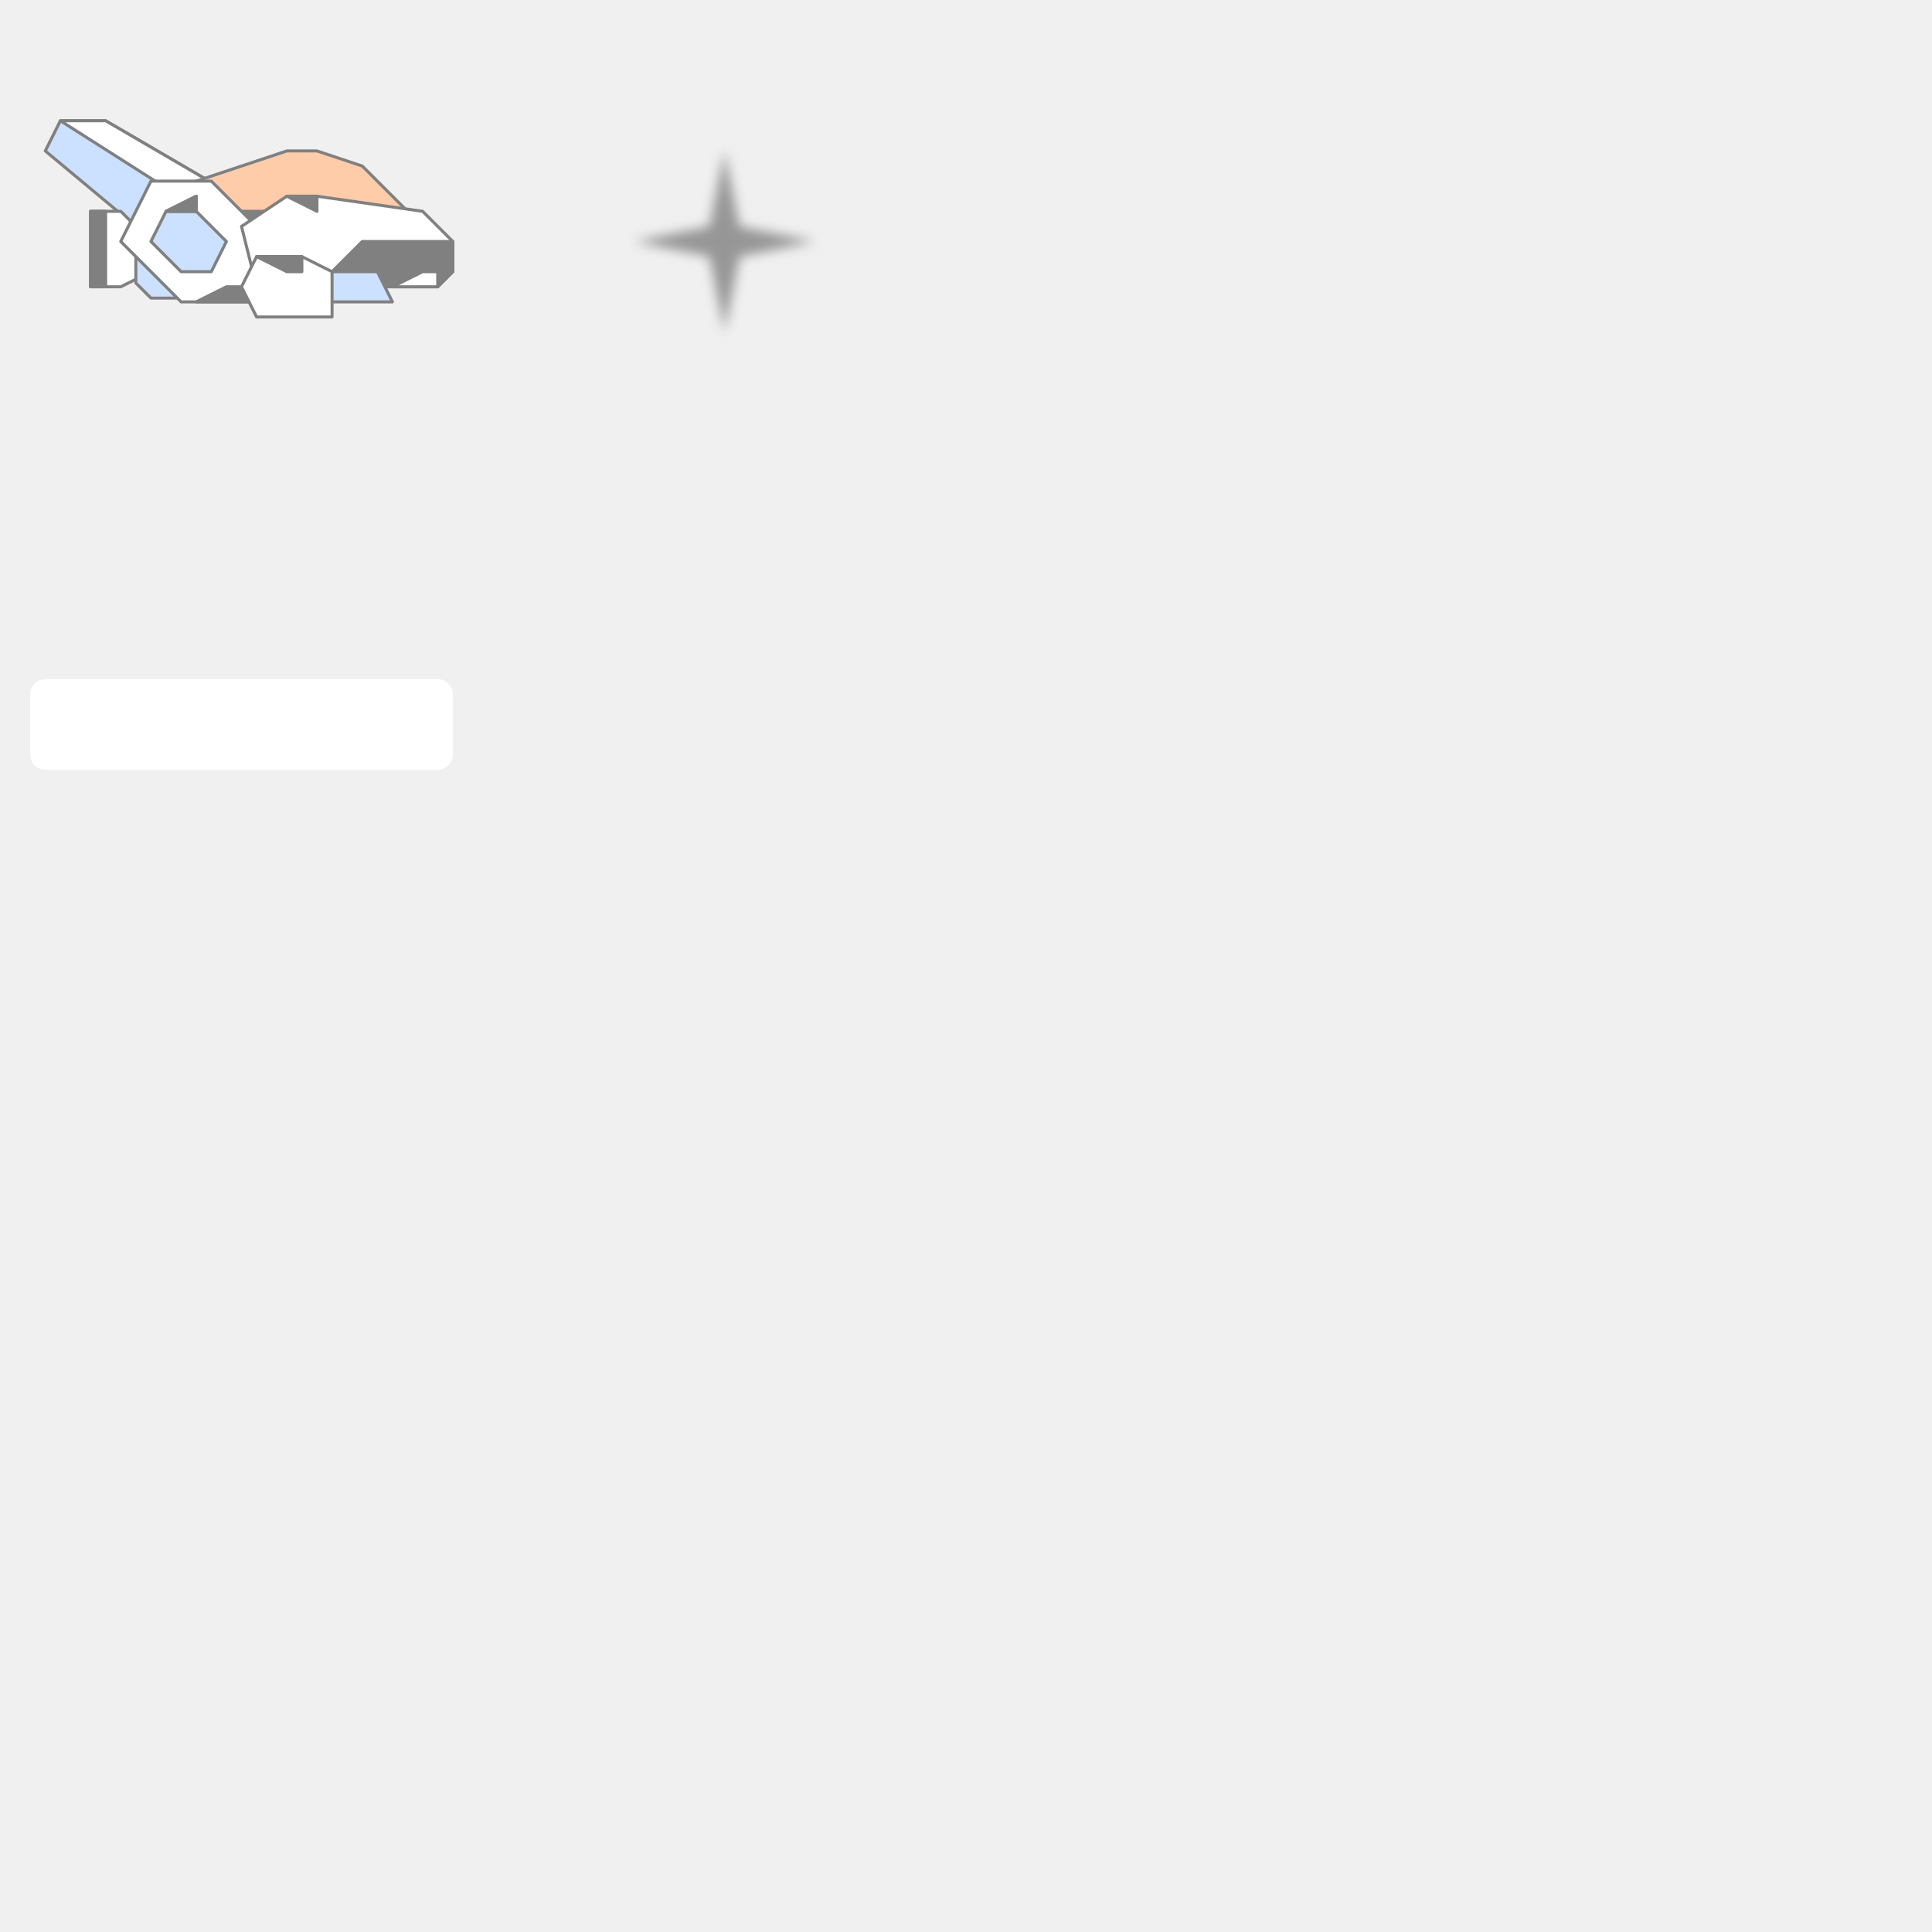
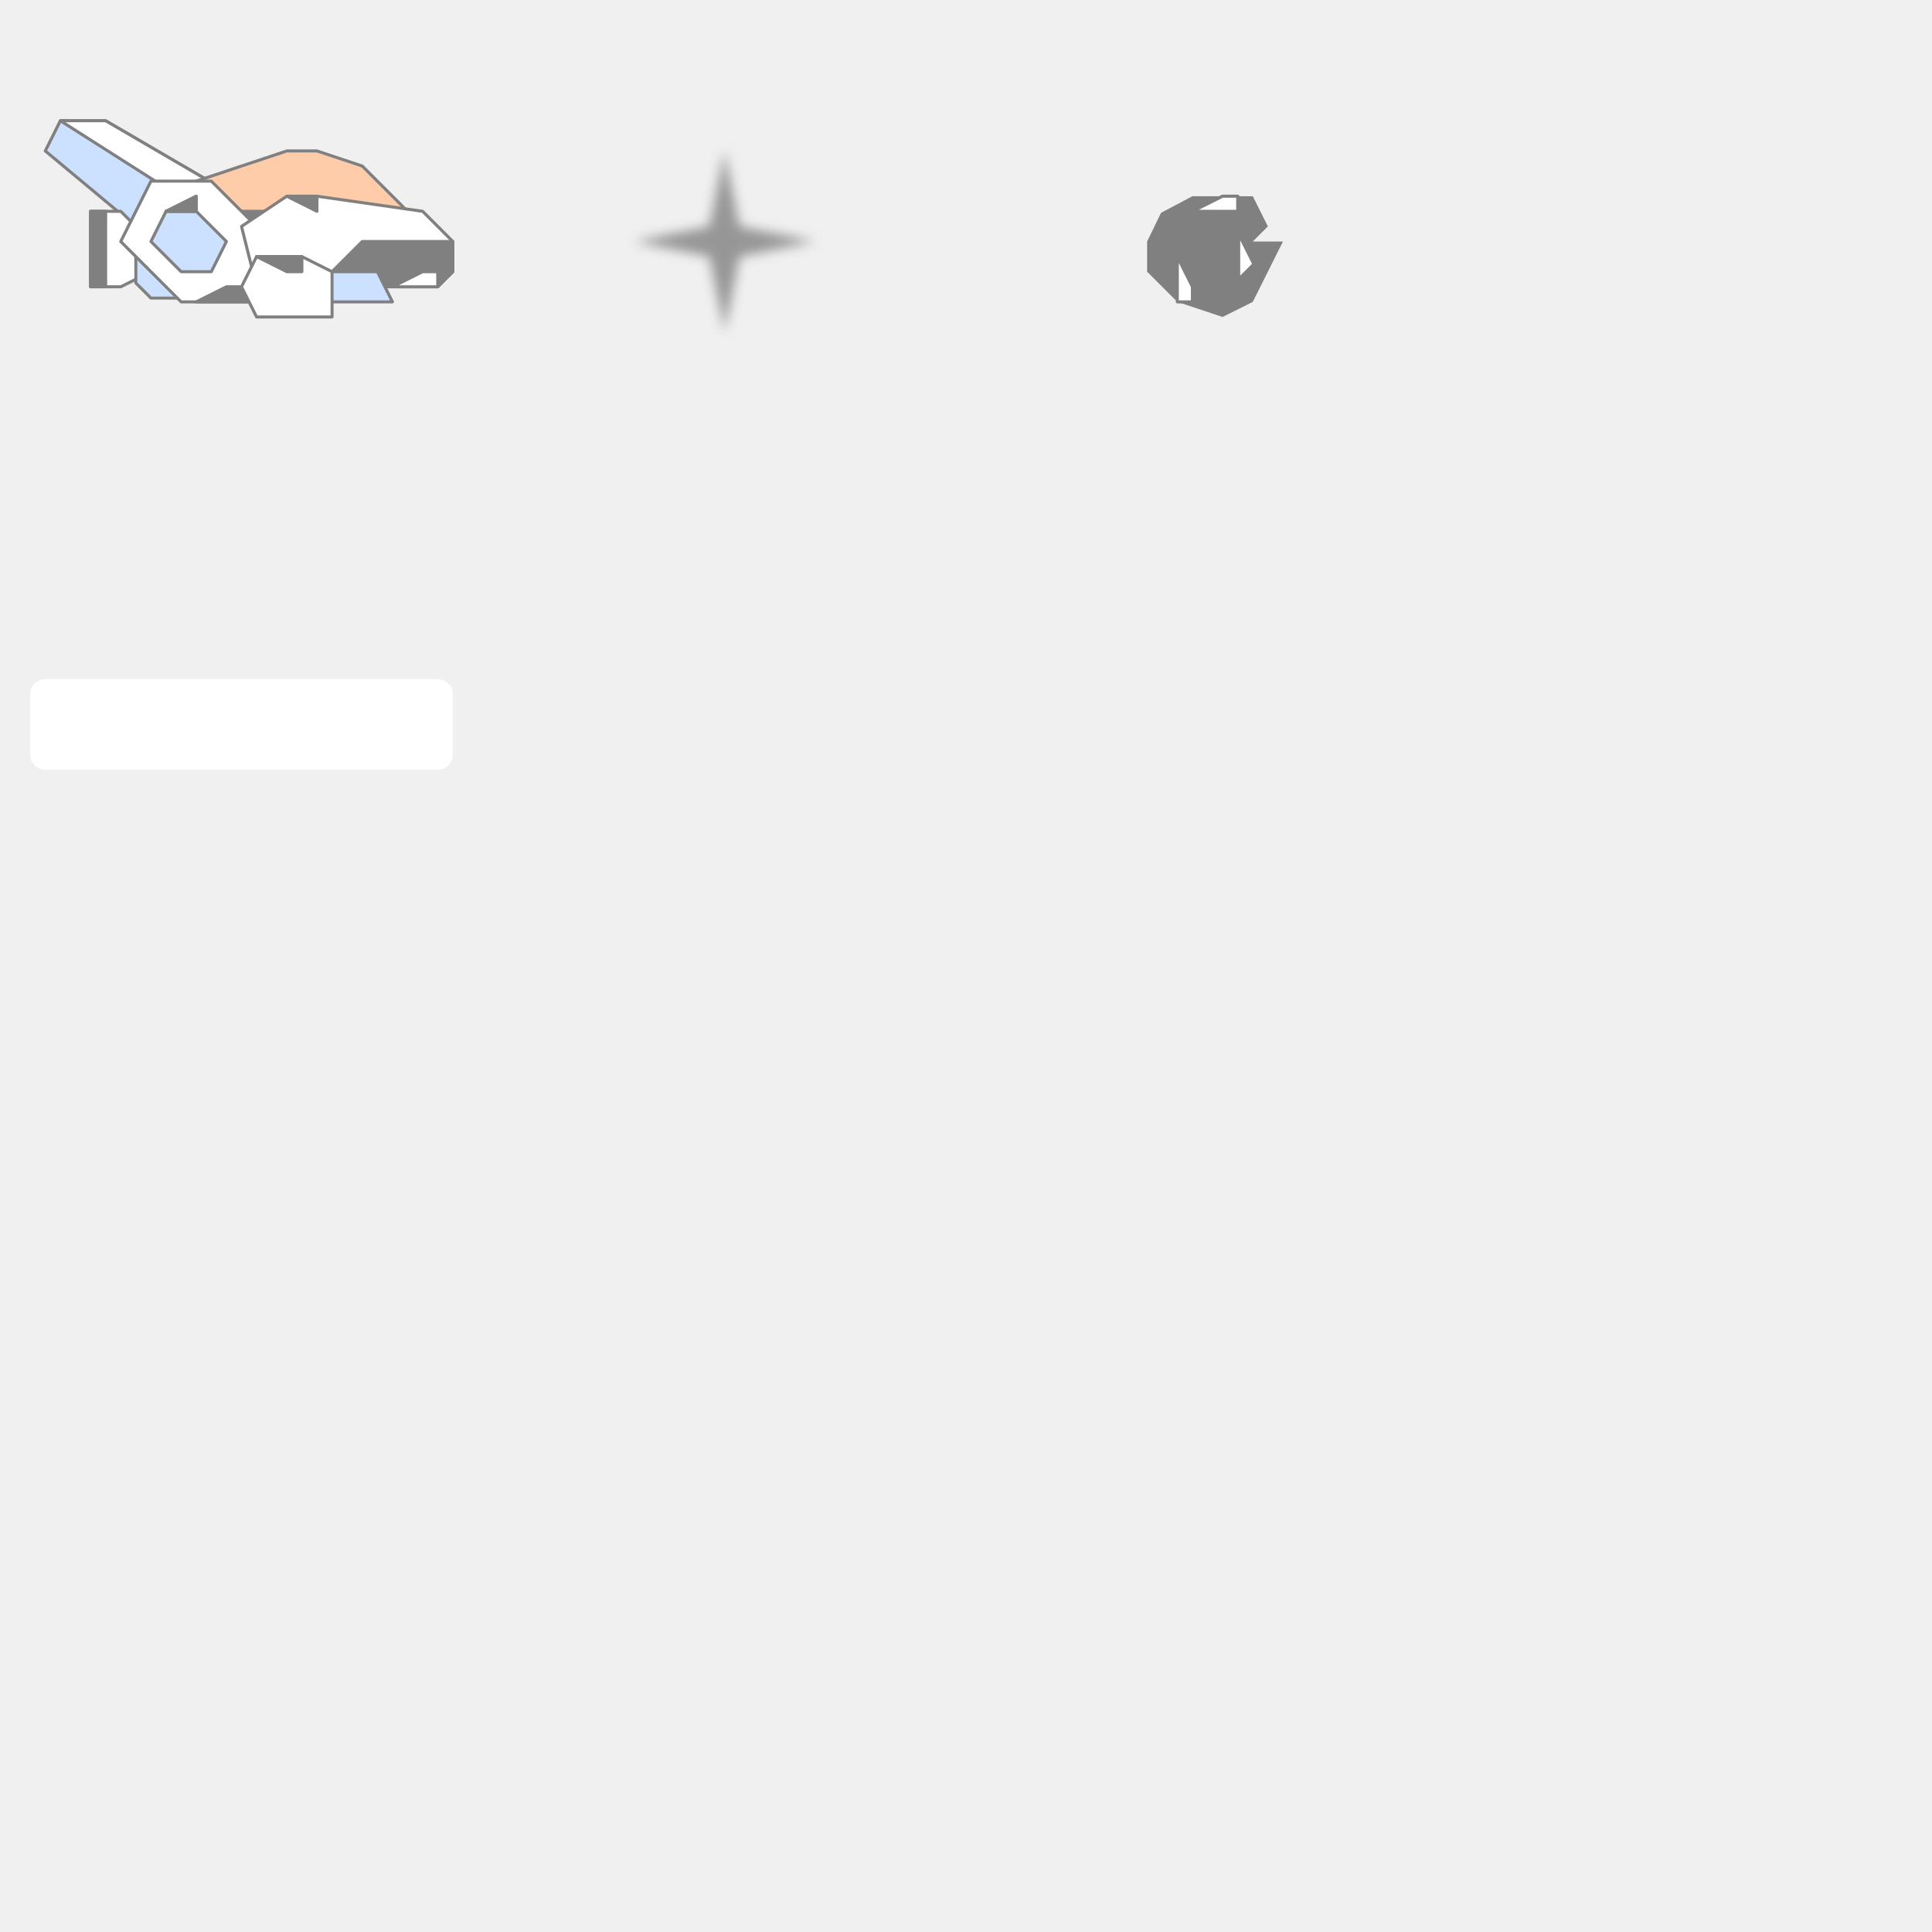
<svg xmlns="http://www.w3.org/2000/svg" width="128" height="128" viewBox="0 0 128 128" version="1.1" id="svg1" xml:space="preserve">
  <defs id="defs1">
    <filter style="color-interpolation-filters:sRGB" id="filter20" x="-0.075" y="-0.075" width="1.15" height="1.15">
      <feGaussianBlur stdDeviation="0.375" id="feGaussianBlur20" />
    </filter>
  </defs>
  <g id="layer1">
    <path style="fill:#cce0ff;fill-opacity:1;stroke:#808080;stroke-width:0.2;stroke-linejoin:round;stroke-dasharray:none;stroke-opacity:1" d="M 3,10 4,8 h 3 l 12,7 H 9 Z" id="path5" />
    <path style="fill:#ffffff;fill-opacity:1;stroke:#808080;stroke-width:0.2;stroke-linejoin:round;stroke-dasharray:none;stroke-opacity:1" d="m 4,8 11,7 h 4 L 7,8 Z" id="path12" />
    <path style="fill:#ffffff;fill-opacity:0.998;stroke:#808080;stroke-width:0.2;stroke-linejoin:round;stroke-dasharray:none;stroke-opacity:1" d="m 6,14 h 2 l 2,2 v 2 L 8,19 H 6 Z" id="path4" />
    <path style="fill:#cce0ff;fill-opacity:1;stroke:#808080;stroke-width:0.2;stroke-linejoin:round;stroke-dasharray:none;stroke-opacity:1" d="m 9,15.75 v 3 l 1,1 h 2 v -2 z" id="path3" />
    <path style="fill:#ffccaa;fill-opacity:0.998;stroke:#808080;stroke-width:0.2;stroke-linejoin:round;stroke-dasharray:none;stroke-opacity:1" d="m 13,12 6,-2 h 2 l 3,1 3,3 -11,1 z" id="path7" />
    <path style="fill:#808080;fill-opacity:1;stroke:#808080;stroke-width:0.2;stroke-linejoin:round;stroke-dasharray:none;stroke-opacity:1" d="m 18,14 -1,1 h -1 l -1,-1 z" id="path13" />
    <path style="fill:#ffffff;fill-opacity:0.998;stroke:#808080;stroke-width:0.2;stroke-linejoin:round;stroke-dasharray:none;stroke-opacity:1" d="m 8,16 4,4 h 9 v -3 l -1,-2 h -3 l -3,-3 h -4 z" id="path1" />
    <path style="fill:#ffffff;fill-opacity:0.998;stroke:#808080;stroke-width:0.2;stroke-linejoin:round;stroke-dasharray:none;stroke-opacity:1" d="m 16,15 3,-2 h 2 l 7,1 2,2 v 2 l -1,1 H 17 Z" id="path8" />
    <path style="fill:#cce0ff;fill-opacity:1;stroke:#808080;stroke-width:0.2;stroke-linejoin:round;stroke-dasharray:none;stroke-opacity:1" d="m 10,16 2,2 h 2 l 1,-2 -2,-2 h -2 z" id="path9" />
    <path style="fill:#808080;fill-opacity:1;stroke:#808080;stroke-width:0.2;stroke-linejoin:round;stroke-dasharray:none;stroke-opacity:1" d="m 30,16 h -6 l -2,2 -1,1 h 8 l 1,-1 z" id="path10" />
    <path style="fill:#cce0ff;fill-opacity:0.998;stroke:#808080;stroke-width:0.2;stroke-linejoin:round;stroke-dasharray:none;stroke-opacity:1" d="m 19,18 h 6 l 1,2 h -7 z" id="path6" />
    <path style="fill:#808080;fill-opacity:1;stroke:#808080;stroke-width:0.2;stroke-linejoin:round;stroke-dasharray:none;stroke-opacity:1" d="m 17,20 h -4 l 2,-1 h 2 z" id="path15" />
    <path style="fill:#ffffff;fill-opacity:0.998;stroke:#808080;stroke-width:0.2;stroke-linejoin:round;stroke-dasharray:none;stroke-opacity:1" d="m 17,21 h 5 v -3 l -2,-1 h -3 l -1,2 z" id="path2" />
    <path style="fill:#808080;fill-opacity:1;stroke:#808080;stroke-width:0.2;stroke-linejoin:round;stroke-dasharray:none;stroke-opacity:1" d="m 7,14 v 5 H 6 v -5 z" id="path11" />
    <path style="fill:#808080;fill-opacity:1;stroke:#808080;stroke-width:0.2;stroke-linejoin:round;stroke-dasharray:none;stroke-opacity:1" d="m 20,18 h -1 l -2,-1 h 3 z" id="path14" />
    <path style="fill:#808080;fill-opacity:1;stroke:#808080;stroke-width:0.2;stroke-linejoin:round;stroke-dasharray:none;stroke-opacity:1" d="m 21,14 v 0 l -2,-1 h 2 z" id="path16" />
    <path style="fill:#808080;fill-opacity:1;stroke:#808080;stroke-width:0.2;stroke-linejoin:round;stroke-dasharray:none;stroke-opacity:1" d="m 13,13 -2,1 h 2 z" id="path17" />
    <path style="fill:#808080;fill-opacity:1;stroke:#808080;stroke-width:0.2;stroke-linejoin:round;stroke-dasharray:none;stroke-opacity:1" d="m 13,13 -2,1 h 2 z" id="path18" />
    <path style="fill:#ffffff;fill-opacity:1;stroke:#808080;stroke-width:0.2;stroke-linejoin:round;stroke-dasharray:none;stroke-opacity:1" d="m 28,18 -2,1 h 3 v -1 z" id="path19" />
    <path style="fill:#808080;fill-opacity:1;stroke:none;stroke-width:0.2;stroke-linejoin:round;stroke-dasharray:none;stroke-opacity:1;opacity:0.8;filter:url(#filter20)" d="m 49,15 -1,-5 -1,5 -5,1 5,1 1,5 1,-5 5,-1 z" id="path20" />
    <rect style="opacity:1;fill:#ffffff;fill-opacity:1;stroke-width:0.5;stroke-linejoin:bevel" id="rect1" width="28" height="6" x="2" y="45" ry="1" />
+     <path style="fill:#808080;fill-opacity:1;stroke:none;stroke-width:0.2;stroke-linejoin:round;stroke-dasharray:none;stroke-opacity:1" d="M 83,13 H 79 L 76.921,14.1 76,16 v 2 l 2,2 3,1 2,-1 2,-4 h -2 l 1,-1 z" id="path21" />
+     <path style="fill:#ffffff;fill-opacity:1;stroke:#808080;stroke-width:0.2;stroke-linejoin:round;stroke-dasharray:none;stroke-opacity:1" d="m 81,13 -2,1 h 3 v -1 z" id="path22" />
+     <path style="fill:#ffffff;fill-opacity:1;stroke:#808080;stroke-width:0.2;stroke-linejoin:round;stroke-dasharray:none;stroke-opacity:1" d="m 81,13 -2,1 h 3 v -1 z" id="path23" />
+     <path style="fill:#ffffff;fill-opacity:1;stroke:#808080;stroke-width:0.2;stroke-linejoin:round;stroke-dasharray:none;stroke-opacity:1" d="m 79,19 -1,-2 v 3 h 1 z" id="path24" />
+     <path style="fill:#ffffff;fill-opacity:1;stroke:#808080;stroke-width:0.2;stroke-linejoin:round;stroke-dasharray:none;stroke-opacity:1" d="m 83.068,17.5 -1,-2 v 3 z" id="path25" />
  </g>
</svg>
